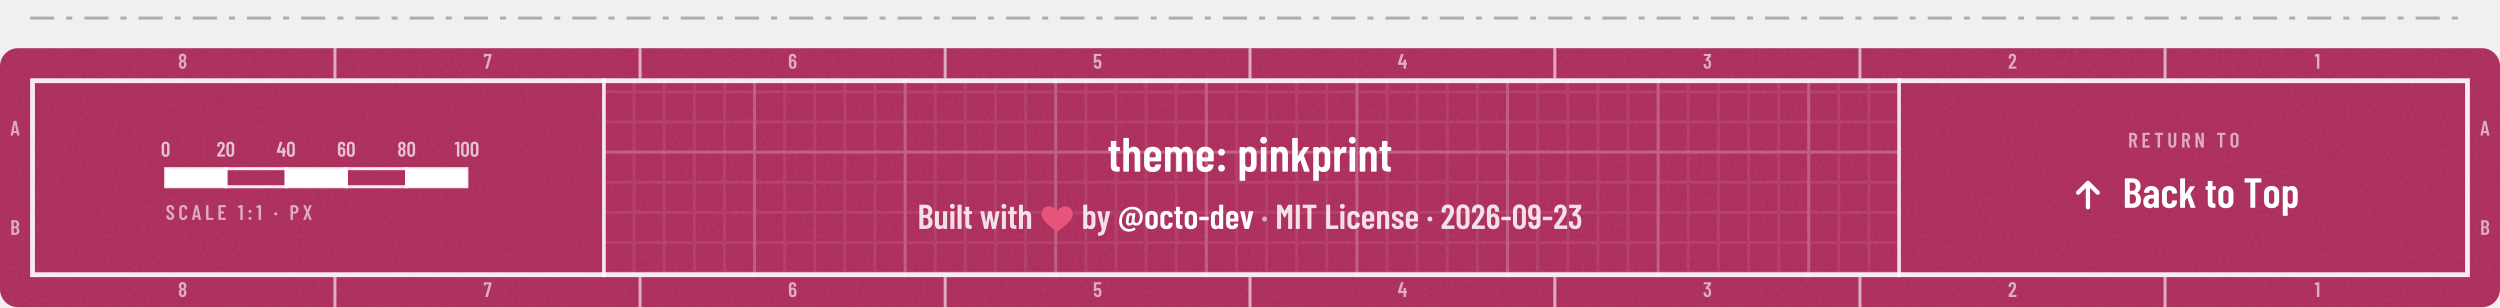
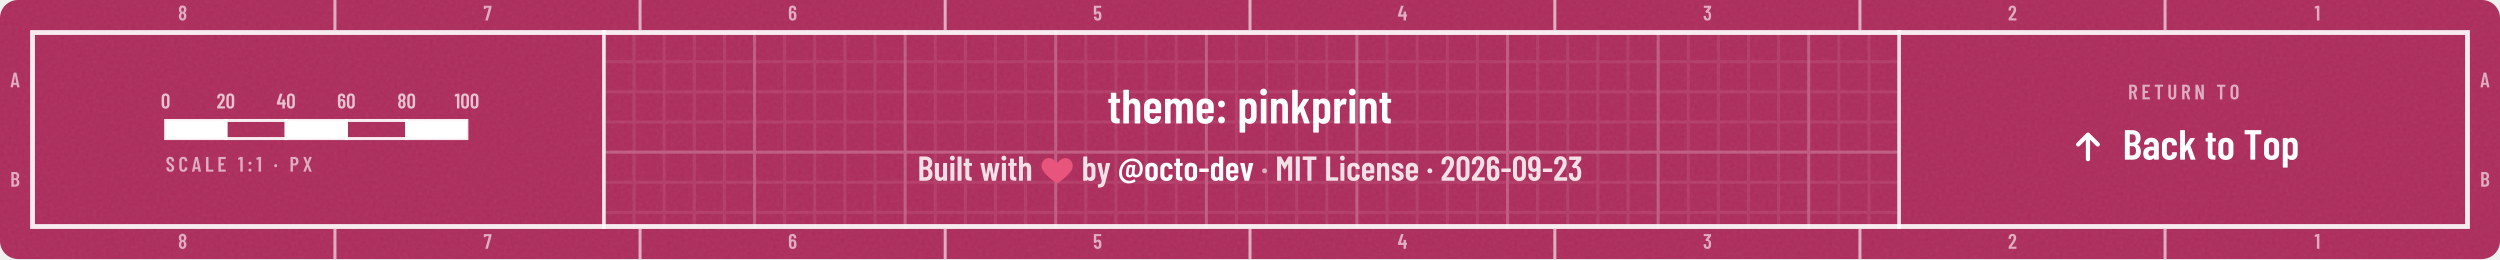
- <svg xmlns="http://www.w3.org/2000/svg" width="830" height="102" viewBox="0 0 830 102" role="img" aria-labelledby="t d">
+ <svg xmlns="http://www.w3.org/2000/svg" width="830" height="86" viewBox="0 0 830 86" role="img" aria-labelledby="t d">
  <defs>
    <clipPath id="kc1">
-       <rect x="0" y="16" width="830" height="86" rx="6" />
+       <rect x="0" y="0" width="830" height="86" rx="6" />
    </clipPath>
    <filter id="kn2" x="0" y="0" width="100%" height="100%">
      <feTurbulence type="fractalNoise" baseFrequency=".85" numOctaves="2" stitchTiles="stitch" />
      <feColorMatrix values="0 0 0 0 1 0 0 0 0 1 0 0 0 0 1 0 0 0 0.06 0" />
    </filter>
    <pattern id="kp3" width="10" height="10" patternUnits="userSpaceOnUse">
      <path d="M10 .5H.5V10" fill="none" stroke="#FFFFFF" stroke-opacity="0.075" />
    </pattern>
    <pattern id="kp4" width="50" height="50" patternUnits="userSpaceOnUse">
      <path d="M50 .5H.5V50" fill="none" stroke="#FFFFFF" stroke-opacity="0.16" />
    </pattern>
    <clipPath id="kc5">
-       <path clip-rule="evenodd" d="M10 26h810v66h-810zM10 26h190v66h-190zM630 26h190v66h-190z" />
+       <path clip-rule="evenodd" d="M10 10h810v66h-810zM10 10h190v66h-190zM630 10h190v66h-190z" />
    </clipPath>
    <path id="m45" d="M27 263V339Q27 344 30 348Q34 351 39 351H286Q291 351 294 348Q298 344 298 339V263Q298 258 294 254Q291 251 286 251H39Q34 251 30 254Q27 258 27 263Z" />
    <path id="m48" d="M38 183V517Q38 604 89 658Q140 711 224 711Q309 711 360 658Q412 604 412 517V183Q412 96 360 42Q309 -11 224 -11Q140 -11 89 42Q38 96 38 183ZM296 176V524Q296 563 276 586Q257 610 224 610Q192 610 173 586Q154 563 154 524V176Q154 137 173 114Q192 90 224 90Q257 90 276 114Q296 137 296 176Z" />
    <path id="m49" d="M122 700H218Q223 700 226 696Q230 693 230 688V12Q230 7 226 4Q223 0 218 0H126Q121 0 118 4Q114 7 114 12V576Q114 578 112 580Q111 582 109 581L27 565H24Q13 565 13 576L10 643Q10 653 18 657L107 697Q114 700 122 700Z" />
    <path id="m50" d="M173 100H392Q397 100 400 96Q404 93 404 88V12Q404 7 400 4Q397 0 392 0H43Q38 0 34 4Q31 7 31 12V92Q31 101 36 107L75 160Q114 212 152 266Q189 320 215 363Q273 459 273 522Q273 562 256 585Q238 608 209 608Q180 608 163 586Q146 563 147 526V487Q147 482 144 478Q140 475 135 475H41Q36 475 32 478Q29 482 29 487V530Q33 610 84 659Q134 708 214 708Q293 708 342 656Q390 605 390 521Q390 471 373 422Q356 373 319 317Q294 277 260 229Q225 181 214 166Q184 126 170 106Q168 104 169 102Q170 100 173 100Z" />
    <path id="m51" d="M387 218Q387 169 380 134Q368 66 326 29Q283 -8 210 -8Q134 -8 86 32Q38 73 32 143Q30 165 28 207Q28 219 40 219H132Q144 219 144 207Q146 173 148 156Q153 125 169 108Q185 92 210 92Q234 92 250 108Q266 123 271 152Q276 182 276 230Q276 281 269 315Q263 341 248 355Q233 369 210 369Q195 369 183 360Q177 356 174 356Q172 356 166 360L119 408Q115 412 115 417Q115 421 118 425L243 595Q245 597 244 599Q242 601 239 601H49Q44 601 40 604Q37 608 37 613V688Q37 693 40 696Q44 700 49 700H373Q378 700 382 696Q385 693 385 688V609Q385 602 380 594L266 438Q262 432 268 431Q309 426 338 392Q368 358 378 307Q387 267 387 218Z" />
    <path id="m52" d="M443 275V194Q443 189 440 186Q436 182 431 182H401Q396 182 396 177V12Q396 7 392 4Q389 0 384 0H292Q287 0 284 4Q280 7 280 12V177Q280 182 275 182H29Q24 182 20 186Q17 189 17 194V259Q17 268 19 274L158 690Q161 700 171 700H271Q277 700 280 696Q283 693 281 686L153 293Q152 287 157 287H275Q280 287 280 292V412Q280 417 284 420Q287 424 292 424H384Q389 424 392 420Q396 417 396 412V292Q396 287 401 287H431Q436 287 440 284Q443 280 443 275Z" />
    <path id="m53" d="M400 216Q400 175 396 146Q391 72 344 32Q297 -8 219 -8Q145 -8 99 30Q53 68 43 144L40 172Q40 184 52 184H144Q156 184 157 172Q157 166 159 154Q171 92 219 92Q244 92 260 108Q275 124 280 153Q284 178 284 217Q284 254 278 281Q273 307 258 322Q242 336 219 336Q171 336 157 290Q154 279 144 279H51Q46 279 42 282Q39 286 39 291V688Q39 693 42 696Q46 700 51 700H377Q382 700 386 696Q389 693 389 688V612Q389 607 386 604Q382 600 377 600H160Q155 600 155 595V400Q155 397 157 396Q159 396 161 398Q178 416 202 426Q227 437 254 437Q314 437 350 398Q387 360 394 290Q400 259 400 216Z" />
    <path id="m54" d="M401 216Q401 193 399 151Q394 75 346 34Q299 -8 221 -8Q147 -8 101 30Q55 69 46 144Q40 171 40 207L39 532Q39 613 88 660Q138 708 219 708Q295 708 343 660Q391 612 391 532V507Q391 502 388 498Q384 495 379 495H287Q282 495 278 498Q275 502 275 507V526Q275 560 258 582Q242 605 219 605Q191 605 174 583Q156 561 156 526V423Q156 420 158 419Q160 418 162 420Q191 447 234 447Q303 447 346 403Q389 359 396 286Q401 253 401 216ZM284 224Q284 250 279 295Q267 353 220 353Q196 353 180 338Q165 322 160 292Q156 257 156 224Q156 195 159 157Q164 125 180 108Q195 91 220 91Q245 91 260 109Q276 127 281 160Q284 196 284 224Z" />
    <path id="m55" d="M90 13 255 594Q257 600 251 600H116Q111 600 111 595V559Q111 554 108 550Q104 547 99 547H28Q23 547 20 550Q16 554 16 559L17 688Q17 693 20 696Q24 700 29 700H368Q373 700 376 696Q380 693 380 688V607Q380 603 378 593L211 10Q208 0 197 0H100Q87 0 90 13Z" />
    <path id="m56" d="M325 364Q358 345 375 306Q396 259 396 200Q396 147 380 107Q360 53 318 22Q275 -8 216 -8Q158 -8 116 22Q73 52 53 106Q38 148 38 200Q38 259 56 301Q71 341 109 363Q113 366 109 369Q76 390 58 427Q38 470 38 523Q38 581 58 620Q78 664 120 688Q161 712 216 712Q270 712 312 688Q353 665 374 621Q396 579 396 523Q396 471 376 429Q358 392 325 371Q319 367 325 364ZM159 559Q152 541 152 513Q152 483 162 456Q169 435 183 423Q197 411 216 411Q237 411 252 424Q266 436 273 459Q281 483 281 513Q281 547 271 568Q264 589 250 600Q236 612 216 612Q198 612 184 602Q171 591 164 573ZM281 206Q281 244 272 271Q266 295 252 308Q237 322 216 322Q195 322 180 308Q166 294 160 268Q152 242 152 208Q152 177 158 151Q163 123 178 108Q194 92 216 92Q239 92 255 108Q271 124 276 153Q281 180 281 206Z" />
    <path id="m57" d="M384 168Q384 87 334 40Q285 -8 204 -8Q128 -8 80 40Q32 88 32 168V193Q32 198 36 202Q39 205 44 205H136Q141 205 144 202Q148 198 148 193V174Q148 140 164 118Q181 95 204 95Q232 95 250 117Q267 139 267 174V276Q267 279 265 280Q263 281 261 279Q232 253 189 253Q120 253 77 297Q34 341 27 414Q22 447 22 484Q22 518 25 549Q29 625 76 666Q124 708 203 708Q276 708 322 670Q368 631 378 556Q383 526 383 493ZM267 476Q267 506 264 543Q253 609 204 609Q179 609 163 591Q147 573 142 540Q140 516 140 476Q140 439 145 405Q150 377 166 362Q181 347 204 347Q228 347 244 362Q259 378 263 408Q267 443 267 476Z" />
    <path id="m58" d="M57 404Q57 435 77 455Q97 475 128 475Q159 475 178 455Q198 435 198 404Q198 373 178 353Q158 333 128 333Q97 333 77 353Q57 373 57 404ZM57 73Q57 104 77 124Q97 144 128 144Q159 144 178 124Q198 104 198 73Q198 42 178 22Q158 2 128 2Q97 2 77 22Q57 42 57 73Z" />
    <path id="m64" d="M722 352Q722 327 719 301Q706 204 655 150Q604 95 529 95Q465 95 431 135Q427 138 424 134Q409 113 387 104Q365 94 343 94Q292 94 262 124Q233 154 233 201Q233 218 238 250L242 283Q244 307 250 347Q268 461 367 461Q380 461 394 456Q409 451 421 440Q428 435 428 442V444Q429 455 441 455H497Q509 455 508 442L484 258Q483 252 483 240Q483 206 499 188Q515 170 541 170Q577 170 602 206Q626 243 634 303Q637 326 637 346Q637 413 609 463Q581 513 530 540Q480 567 414 567Q342 567 279 530Q216 492 174 426Q132 359 122 275Q119 251 119 229Q119 156 149 104Q179 51 228 24Q277 -3 333 -3Q408 -3 468 39Q473 42 476 42Q482 42 485 36L511 -6Q513 -9 513 -14Q513 -19 508 -23Q472 -48 424 -63Q375 -78 319 -78Q239 -78 175 -42Q111 -5 74 62Q38 130 38 221Q38 253 42 280Q55 384 109 466Q163 549 246 595Q328 641 422 641Q510 641 578 605Q646 569 684 504Q722 438 722 352ZM400 212 403 233 404 243 414 326 416 343Q419 365 408 379Q398 393 379 393Q360 393 346 379Q332 365 329 343L326 322Q320 283 320 276L312 212Q311 188 321 174Q331 161 350 161Q369 161 382 175Q396 189 400 212Z" />
    <path id="m65" d="M325 11 306 116Q306 121 300 121H154Q148 121 148 116L129 11Q128 0 116 0H25Q11 0 14 13L162 689Q164 700 175 700H281Q292 700 294 689L442 13V9Q442 0 431 0H338Q326 0 325 11ZM171 212H282Q288 212 287 217L229 533Q228 536 226 536Q224 536 223 533L166 217Q165 212 171 212Z" />
    <path id="m66" d="M242 0H66Q61 0 58 4Q54 7 54 12V688Q54 693 58 696Q61 700 66 700H224Q319 700 373 652Q427 604 427 512Q427 409 354 365Q349 362 352 359Q391 334 413 292Q435 250 435 192Q435 100 382 50Q328 0 242 0ZM170 595V409Q170 404 175 404H226Q267 404 290 429Q313 454 313 500Q313 548 290 574Q267 600 226 600H175Q170 600 170 595ZM319 208Q319 260 296 290Q273 319 233 319H175Q170 319 170 314V106Q170 101 175 101H233Q273 101 296 129Q319 157 319 208Z" />
    <path id="m67" d="M42 180V521Q42 607 94 658Q145 708 230 708Q316 708 368 658Q420 607 420 521V509Q420 504 416 500Q413 496 408 496L315 492Q303 492 303 504V529Q303 564 283 586Q263 608 230 608Q198 608 178 586Q158 564 158 529V171Q158 136 178 114Q198 92 230 92Q263 92 283 114Q303 136 303 171V196Q303 201 306 204Q310 208 315 208L408 204Q413 204 416 200Q420 197 420 192V180Q420 95 368 44Q316 -8 230 -8Q145 -8 94 44Q42 95 42 180Z" />
    <path id="m69" d="M391 600H175Q170 600 170 595V406Q170 401 175 401H303Q308 401 312 398Q315 394 315 389V312Q315 307 312 304Q308 300 303 300H175Q170 300 170 295V105Q170 100 175 100H391Q396 100 400 96Q403 93 403 88V12Q403 7 400 4Q396 0 391 0H66Q61 0 58 4Q54 7 54 12V688Q54 693 58 696Q61 700 66 700H391Q396 700 400 696Q403 693 403 688V612Q403 607 400 604Q396 600 391 600Z" />
    <path id="m73" d="M54 12V688Q54 693 58 696Q61 700 66 700H158Q163 700 166 696Q170 693 170 688V12Q170 7 166 4Q163 0 158 0H66Q61 0 58 4Q54 7 54 12Z" />
    <path id="m76" d="M54 12V688Q54 693 58 696Q61 700 66 700H158Q163 700 166 696Q170 693 170 688V105Q170 100 175 100H391Q396 100 400 96Q403 93 403 88V12Q403 7 400 4Q396 0 391 0H66Q61 0 58 4Q54 7 54 12Z" />
    <path id="m77" d="M383 700H475Q480 700 484 696Q487 693 487 688V12Q487 7 484 4Q480 0 475 0H383Q378 0 374 4Q371 7 371 12V484Q371 488 369 488Q367 488 365 485L278 327Q273 319 269 319Q265 319 260 327L173 485Q171 488 169 488Q167 488 167 484V12Q167 7 164 4Q160 0 155 0H63Q58 0 54 4Q51 7 51 12V688Q51 693 54 696Q58 700 63 700H155Q165 700 170 692L267 521Q270 517 273 521L368 692Q373 700 383 700Z" />
    <path id="m78" d="M350 700H441Q446 700 450 696Q453 693 453 688V12Q453 7 450 4Q446 0 441 0H336Q326 0 323 10L174 434Q173 437 170 436Q168 436 168 433L169 12Q169 7 166 4Q162 0 157 0H66Q61 0 58 4Q54 7 54 12V688Q54 693 58 696Q61 700 66 700H169Q179 700 182 690L332 269Q333 266 336 266Q338 267 338 270V688Q338 693 342 696Q345 700 350 700Z" />
    <path id="m79" d="M42 182V518Q42 604 94 656Q147 708 233 708Q319 708 372 656Q425 604 425 518V182Q425 96 372 44Q319 -8 233 -8Q147 -8 94 44Q42 96 42 182ZM309 177V523Q309 561 288 584Q267 608 233 608Q199 608 178 584Q158 561 158 523V177Q158 139 178 116Q199 92 233 92Q267 92 288 116Q309 139 309 177Z" />
    <path id="m80" d="M432 495Q432 405 384 350Q337 295 259 295H174Q169 295 169 290V12Q169 7 166 4Q162 0 157 0H65Q60 0 56 4Q53 7 53 12V689Q53 694 56 698Q60 701 65 701H253Q306 701 346 675Q387 649 410 602Q432 555 432 495ZM316 492Q316 542 294 572Q271 601 234 601H174Q169 601 169 596V391Q169 386 174 386H234Q271 386 294 414Q316 443 316 492Z" />
    <path id="m82" d="M318 10 233 297Q231 301 228 301H175Q170 301 170 296V12Q170 7 166 4Q163 0 158 0H66Q61 0 58 4Q54 7 54 12V688Q54 693 58 696Q61 700 66 700H254Q307 700 348 674Q388 649 410 602Q433 556 433 496Q433 434 409 389Q385 344 342 321Q338 320 339 315L437 14Q438 12 438 9Q438 0 427 0H331Q321 0 318 10ZM170 595V396Q170 391 175 391H236Q272 391 294 419Q317 447 317 495Q317 543 294 572Q272 600 236 600H175Q170 600 170 595Z" />
    <path id="m83" d="M34 173V199Q34 204 38 208Q41 211 46 211H137Q142 211 146 208Q149 204 149 199V179Q149 140 168 116Q188 92 219 92Q250 92 270 114Q290 137 290 174Q290 200 279 219Q268 238 248 255Q228 272 184 304Q134 340 104 368Q73 396 52 436Q32 475 32 527Q32 610 82 659Q132 708 214 708Q297 708 348 656Q399 605 399 520V496Q399 491 396 488Q392 484 387 484H297Q292 484 288 488Q285 491 285 496V522Q285 561 266 584Q246 608 214 608Q184 608 165 586Q146 565 146 527Q146 491 166 466Q187 441 247 397Q308 352 339 324Q370 295 387 261Q404 227 404 180Q404 95 353 44Q302 -8 219 -8Q136 -8 85 42Q34 92 34 173Z" />
    <path id="m84" d="M425 688V612Q425 607 422 604Q418 600 413 600H286Q281 600 281 595V12Q281 7 278 4Q274 0 269 0H177Q172 0 168 4Q165 7 165 12V595Q165 600 160 600H40Q35 600 32 604Q28 607 28 612V688Q28 693 32 696Q35 700 40 700H413Q418 700 422 696Q425 693 425 688Z" />
    <path id="m85" d="M50 194V688Q50 693 54 696Q57 700 62 700H154Q159 700 162 696Q166 693 166 688V182Q166 142 186 117Q206 92 239 92Q272 92 292 117Q312 142 312 182V688Q312 693 316 696Q319 700 324 700H416Q421 700 424 696Q428 693 428 688V194Q428 103 376 48Q324 -8 239 -8Q153 -8 102 48Q50 103 50 194Z" />
    <path id="m88" d="M31 14 168 347Q169 350 168 353L31 686Q30 688 30 692Q30 700 40 700H135Q145 700 148 690L228 473Q229 470 231 470Q233 470 234 473L313 690Q316 700 326 700H420Q427 700 429 696Q431 692 429 686L292 353Q291 350 292 347L429 14Q430 12 430 8Q430 0 420 0H327Q316 0 313 10L234 226Q233 229 231 229Q229 229 228 226L148 10Q145 0 134 0H40Q33 0 31 4Q29 8 31 14Z" />
    <path id="m97" d="M397 352V12Q397 7 394 4Q390 0 385 0H293Q288 0 284 4Q281 7 281 12V31Q281 34 279 35Q277 36 275 33Q240 -8 173 -8Q116 -8 72 24Q29 57 29 143Q29 233 82 271Q134 309 224 309H276Q281 309 281 314V340Q281 376 263 398Q245 419 218 419Q197 419 183 406Q169 392 166 369Q165 357 153 357H56Q44 357 45 369Q50 437 98 478Q147 519 220 519Q299 519 348 473Q397 427 397 352ZM281 160V217Q281 222 276 222H224Q190 222 169 204Q148 185 148 150Q148 119 164 104Q180 88 205 88Q235 88 258 107Q281 126 281 160Z" />
    <path id="m98" d="M399 357V154Q399 80 362 36Q325 -8 258 -8Q204 -8 168 27Q166 29 164 28Q162 27 162 24V12Q162 7 158 4Q155 0 150 0H58Q53 0 50 4Q46 7 46 12V688Q46 693 50 696Q53 700 58 700H150Q155 700 158 696Q162 693 162 688V486Q162 483 164 482Q167 482 170 486Q189 503 212 511Q236 519 258 519Q324 519 362 476Q399 433 399 357ZM222 419Q198 419 182 404Q166 388 162 362V149Q166 123 182 108Q198 92 222 92Q250 92 267 112Q284 131 284 163V348Q284 380 267 400Q250 419 222 419Z" />
    <path id="m99" d="M38 155V357Q38 430 86 474Q133 519 215 519Q297 519 345 476Q393 432 393 365V351Q393 346 390 342Q386 339 381 339L289 335Q277 335 277 347V357Q277 382 260 400Q242 419 215 419Q188 419 171 399Q154 379 154 348V163Q154 132 171 112Q188 92 215 92Q242 92 260 110Q277 129 277 155V165Q277 170 280 174Q284 177 289 177L381 176Q386 176 390 172Q393 169 393 164V146Q393 77 345 34Q297 -8 215 -8Q133 -8 86 36Q38 80 38 155Z" />
    <path id="m100" d="M287 700H379Q384 700 388 696Q391 693 391 688V12Q391 7 388 4Q384 0 379 0H287Q282 0 278 4Q275 7 275 12V24Q275 27 273 28Q271 29 269 27Q233 -8 179 -8Q112 -8 75 36Q38 80 38 154V357Q38 433 76 476Q113 519 179 519Q202 519 226 510Q250 502 269 483Q271 481 273 482Q275 483 275 486V688Q275 693 278 696Q282 700 287 700ZM275 149V362Q271 388 255 404Q239 419 215 419Q187 419 170 400Q153 380 153 348V163Q153 131 170 112Q187 92 215 92Q239 92 255 108Q271 123 275 149Z" />
    <path id="m101" d="M380 213H159Q154 213 154 208V163Q154 132 171 112Q188 92 215 92Q238 92 254 106Q271 121 276 144Q279 154 289 154L378 150Q383 150 386 146Q390 143 389 137Q382 67 338 30Q294 -8 215 -8Q133 -8 86 36Q38 79 38 154V357Q38 430 86 474Q133 519 215 519Q297 519 344 474Q392 430 392 357V225Q392 220 388 216Q385 213 380 213ZM154 348V303Q154 298 159 298H272Q277 298 277 303V348Q277 380 260 400Q243 419 215 419Q188 419 171 399Q154 379 154 348Z" />
    <path id="m104" d="M397 352V12Q397 7 394 4Q390 0 385 0H293Q288 0 284 4Q281 7 281 12V343Q281 379 266 399Q251 419 223 419Q194 419 178 398Q162 377 162 340V12Q162 7 158 4Q155 0 150 0H58Q53 0 50 4Q46 7 46 12V688Q46 693 50 696Q53 700 58 700H150Q155 700 158 696Q162 693 162 688V479Q162 476 164 476Q167 475 170 479Q204 519 265 519Q330 519 364 476Q397 432 397 352Z" />
    <path id="m105" d="M36 652Q36 683 56 703Q76 723 107 723Q138 723 158 703Q177 683 177 652Q177 621 157 601Q137 581 107 581Q76 581 56 601Q36 621 36 652ZM50 12V499Q50 504 54 508Q57 511 62 511H154Q159 511 162 508Q166 504 166 499V12Q166 7 162 4Q159 0 154 0H62Q57 0 54 4Q50 7 50 12Z" />
    <path id="m107" d="M46 12V688Q46 693 50 696Q53 700 58 700H150Q155 700 158 696Q162 693 162 688V332Q162 328 164 328Q166 328 168 331L277 503Q281 511 291 511H387Q394 511 396 506Q398 502 394 496L290 339Q288 335 289 332L409 14Q410 12 410 9Q410 0 399 0H304Q294 0 291 10L217 236Q216 239 214 240Q212 240 211 237L164 167Q162 163 162 161V12Q162 7 158 4Q155 0 150 0H58Q53 0 50 4Q46 7 46 12Z" />
    <path id="m108" d="M42 12V688Q42 693 46 696Q49 700 54 700H146Q151 700 154 696Q158 693 158 688V12Q158 7 154 4Q151 0 146 0H54Q49 0 46 4Q42 7 42 12Z" />
    <path id="m109" d="M623 347V12Q623 7 620 4Q616 0 611 0H520Q515 0 512 4Q508 7 508 12V339Q508 377 493 398Q478 419 452 419Q424 419 408 398Q392 377 392 340V12Q392 7 388 4Q385 0 380 0H289Q284 0 280 4Q277 7 277 12V339Q277 377 262 398Q246 419 221 419Q193 419 177 398Q161 377 161 340V12Q161 7 158 4Q154 0 149 0H58Q53 0 50 4Q46 7 46 12V499Q46 504 50 508Q53 511 58 511H149Q154 511 158 508Q161 504 161 499V483Q161 480 163 479Q165 478 167 481Q187 501 212 510Q237 519 261 519Q335 519 370 456Q373 452 379 459Q399 491 430 505Q460 519 491 519Q556 519 590 474Q623 428 623 347Z" />
    <path id="m110" d="M397 352V12Q397 7 394 4Q390 0 385 0H293Q288 0 284 4Q281 7 281 12V343Q281 379 266 399Q251 419 223 419Q194 419 178 398Q162 377 162 340V12Q162 7 158 4Q155 0 150 0H58Q53 0 50 4Q46 7 46 12V499Q46 504 50 508Q53 511 58 511H150Q155 511 158 508Q162 504 162 499V479Q162 476 164 476Q167 475 170 479Q204 519 265 519Q330 519 364 476Q397 432 397 352Z" />
    <path id="m111" d="M38 155V356Q38 430 86 474Q134 519 216 519Q299 519 347 474Q395 430 395 356V155Q395 80 348 36Q300 -8 216 -8Q133 -8 86 36Q38 80 38 155ZM279 164V348Q279 379 262 399Q244 419 216 419Q188 419 171 400Q154 380 154 348V164Q154 132 171 112Q188 93 216 93Q244 93 262 112Q279 132 279 164Z" />
    <path id="m112" d="M403 357V155Q403 78 366 35Q329 -8 262 -8Q239 -8 215 0Q191 9 172 28Q170 30 168 29Q166 28 166 25V-177Q166 -182 162 -186Q159 -189 154 -189H62Q57 -189 54 -186Q50 -182 50 -177V499Q50 504 54 508Q57 511 62 511H154Q159 511 162 508Q166 504 166 499V487Q166 484 168 484Q171 483 174 487Q209 519 262 519Q329 519 366 476Q403 432 403 357ZM226 420Q199 420 182 400Q166 380 166 348V163Q166 131 182 112Q199 92 226 92Q254 92 271 112Q288 131 288 163V348Q288 380 271 400Q254 420 226 420Z" />
    <path id="m114" d="M297 507Q305 502 303 492L287 399Q286 387 273 392Q259 396 247 396Q235 396 225 393Q197 389 180 362Q162 334 162 296V13Q162 8 158 4Q155 1 150 1H58Q53 1 50 4Q46 8 46 13V499Q46 504 50 508Q53 511 58 511H150Q155 511 158 508Q162 504 162 499V453Q162 449 164 448Q166 448 167 452Q194 517 255 517Q282 517 297 507Z" />
    <path id="m115" d="M30 135V142Q30 147 34 150Q37 154 42 154H128Q133 154 136 150Q140 147 140 142V137Q140 113 158 97Q177 81 204 81Q230 81 245 96Q260 111 260 134Q260 154 247 168Q234 181 219 188Q204 195 165 211Q108 233 72 267Q35 301 35 368Q35 438 80 478Q124 517 200 517Q278 517 324 476Q369 434 369 364Q369 359 366 356Q362 352 357 352H273Q268 352 264 356Q261 359 261 364V370Q261 394 244 410Q228 426 203 426Q177 426 162 410Q146 393 146 370Q146 351 158 338Q170 325 185 318Q200 310 235 295Q277 278 306 262Q334 245 356 214Q377 184 377 139Q377 72 330 33Q283 -6 203 -6Q124 -6 77 32Q30 70 30 135Z" />
    <path id="m116" d="M248 429H186Q181 429 181 424V162Q181 127 194 114Q207 100 233 101H240Q245 101 248 98Q252 94 252 89V12Q252 7 248 4Q245 0 240 0H206Q138 0 104 25Q69 50 69 119V424Q69 429 64 429H29Q24 429 20 432Q17 436 17 441V499Q17 504 20 508Q24 511 29 511H64Q69 511 69 516V626Q69 631 72 634Q76 638 81 638H169Q174 638 178 634Q181 631 181 626V516Q181 511 186 511H248Q253 511 256 508Q260 504 260 499V441Q260 436 256 432Q253 429 248 429Z" />
    <path id="m117" d="M289 511H381Q386 511 390 508Q393 504 393 499V12Q393 7 390 4Q386 0 381 0H289Q284 0 280 4Q277 7 277 12V34Q277 37 275 38Q273 39 271 36Q242 -7 178 -7Q117 -7 80 30Q42 66 42 142V499Q42 504 46 508Q49 511 54 511H146Q151 511 154 508Q158 504 158 499V167Q158 92 216 92Q245 92 261 114Q277 135 277 172V499Q277 504 280 508Q284 511 289 511Z" />
    <path id="m118" d="M141 10 19 499V503Q19 512 30 512H132Q144 512 145 501L205 190Q206 187 208 187Q210 187 211 190L270 501Q271 512 283 512L385 510Q399 510 396 497L275 10Q272 0 261 0H155Q144 0 141 10Z" />
    <path id="m119" d="M126 11 19 499V503Q19 512 30 512H118Q130 512 131 501L183 190Q184 187 186 187Q188 187 189 190L244 501Q245 512 257 512H335Q347 512 348 501L404 189Q405 186 407 186Q409 186 410 189L463 501Q464 512 476 512L563 510Q576 510 573 497L466 11Q464 0 453 0H363Q351 0 350 11L297 303Q296 306 294 306Q292 306 291 303L239 11Q238 0 226 0H139Q128 0 126 11Z" />
    <path id="m121" d="M34 -187V-115Q34 -110 37 -106Q40 -103 44 -103Q77 -102 96 -94Q115 -87 126 -66Q138 -44 143 -3L142 3L16 499V503Q16 512 27 512H125Q137 512 138 501L199 170Q200 167 202 167Q204 167 205 170L264 501Q265 512 277 512L376 510Q390 510 387 497L253 -28Q234 -99 213 -134Q192 -169 154 -184Q116 -199 45 -199H40Q38 -199 36 -196Q34 -192 34 -187Z" />
    <path id="m183" d="M37 286Q37 317 57 337Q77 357 108 357Q139 357 158 337Q178 317 178 286Q178 255 158 235Q138 215 108 215Q77 215 57 235Q37 255 37 286Z" />
  </defs>
-   <rect y="16" width="830" height="86" rx="6" fill="#AB2B5A" />
-   <rect y="16" width="830" height="86" clip-path="url(#kc1)" filter="url(#kn2)" />
+   <rect y="0" width="830" height="86" rx="6" fill="#AB2B5A" />
+   <rect y="0" width="830" height="86" clip-path="url(#kc1)" filter="url(#kn2)" />
  <g clip-path="url(#kc5)">
-     <rect y="16" width="830" height="86" fill="url(#kp3)" />
-     <rect y="16" width="830" height="86" fill="url(#kp4)" />
-   </g>
-   <rect x="10.8" y="26.8" width="808.4" height="64.4" fill="none" stroke="#FFFFFF" stroke-opacity="0.9" stroke-width="1.6" />
-   <path d="M111.2 16V26M111.2 92V102M212.5 16V26M212.5 92V102M313.8 16V26M313.8 92V102M415 16V26M415 92V102M516.2 16V26M516.2 92V102M617.5 16V26M617.5 92V102M718.8 16V26M718.8 92V102" stroke="#FFFFFF" stroke-opacity="0.6" />
+     <rect y="0" width="830" height="86" fill="url(#kp3)" />
+     <rect y="0" width="830" height="86" fill="url(#kp4)" />
+   </g>
+   <rect x="10.8" y="10.8" width="808.4" height="64.4" fill="none" stroke="#FFFFFF" stroke-opacity="0.9" stroke-width="1.6" />
+   <path d="M111.2 0V10M111.2 76V86M212.5 0V10M212.5 76V86M313.8 0V10M313.8 76V86M415 0V10M415 76V86M516.2 0V10M516.2 76V86M617.5 0V10M617.5 76V86M718.8 0V10M718.8 76V86" stroke="#FFFFFF" stroke-opacity="0.6" />
  <g transform="scale(0.007 -0.007)" fill="#FFFFFF" fill-opacity="0.6">
-     <use href="#m56" x="8444" y="-3257" />
-     <use href="#m56" x="8444" y="-14086" />
-     <use href="#m55" x="22929" y="-3257" />
-     <use href="#m55" x="22929" y="-14086" />
-     <use href="#m54" x="37375" y="-3257" />
-     <use href="#m54" x="37375" y="-14086" />
-     <use href="#m53" x="51840" y="-3257" />
-     <use href="#m53" x="51840" y="-14086" />
-     <use href="#m52" x="66288" y="-3257" />
-     <use href="#m52" x="66288" y="-14086" />
-     <use href="#m51" x="80769" y="-3257" />
-     <use href="#m51" x="80769" y="-14086" />
-     <use href="#m50" x="95234" y="-3257" />
-     <use href="#m50" x="95234" y="-14086" />
-     <use href="#m49" x="109774" y="-3257" />
-     <use href="#m49" x="109774" y="-14086" />
-     <use href="#m65" x="486" y="-6429" />
-     <use href="#m65" x="117629" y="-6429" />
-     <use href="#m66" x="483" y="-11143" />
-     <use href="#m66" x="117626" y="-11143" />
-   </g>
-   <path d="M10 6H820" stroke="#7A8390" stroke-opacity=".6" stroke-dasharray="8 4 2 4" />
-   <path d="M200.5 26V92M630.5 26V92" stroke="#FFFFFF" stroke-opacity="0.85" stroke-width="1.2" />
-   <rect x="55" y="56" width="20" height="6" fill="#FFFFFF" stroke="#FFFFFF" stroke-opacity="0.9" />
-   <rect x="75" y="56" width="20" height="6" fill="none" stroke="#FFFFFF" stroke-opacity="0.9" />
-   <rect x="95" y="56" width="20" height="6" fill="#FFFFFF" stroke="#FFFFFF" stroke-opacity="0.9" />
-   <rect x="115" y="56" width="20" height="6" fill="none" stroke="#FFFFFF" stroke-opacity="0.9" />
-   <rect x="135" y="56" width="20" height="6" fill="#FFFFFF" stroke="#FFFFFF" stroke-opacity="0.9" />
-   <g transform="translate(53.4 52) scale(0.007 -0.007)" fill="#FFFFFF" fill-opacity="0.7">
+     <use href="#m56" x="8444" y="-971" />
+     <use href="#m56" x="8444" y="-11800" />
+     <use href="#m55" x="22929" y="-971" />
+     <use href="#m55" x="22929" y="-11800" />
+     <use href="#m54" x="37375" y="-971" />
+     <use href="#m54" x="37375" y="-11800" />
+     <use href="#m53" x="51840" y="-971" />
+     <use href="#m53" x="51840" y="-11800" />
+     <use href="#m52" x="66288" y="-971" />
+     <use href="#m52" x="66288" y="-11800" />
+     <use href="#m51" x="80769" y="-971" />
+     <use href="#m51" x="80769" y="-11800" />
+     <use href="#m50" x="95234" y="-971" />
+     <use href="#m50" x="95234" y="-11800" />
+     <use href="#m49" x="109774" y="-971" />
+     <use href="#m49" x="109774" y="-11800" />
+     <use href="#m65" x="486" y="-4143" />
+     <use href="#m65" x="117629" y="-4143" />
+     <use href="#m66" x="483" y="-8857" />
+     <use href="#m66" x="117626" y="-8857" />
+   </g>
+   <path d="M200.5 10V76M630.5 10V76" stroke="#FFFFFF" stroke-opacity="0.85" stroke-width="1.2" />
+   <rect x="55" y="40" width="20" height="6" fill="#FFFFFF" stroke="#FFFFFF" stroke-opacity="0.9" />
+   <rect x="75" y="40" width="20" height="6" fill="none" stroke="#FFFFFF" stroke-opacity="0.9" />
+   <rect x="95" y="40" width="20" height="6" fill="#FFFFFF" stroke="#FFFFFF" stroke-opacity="0.9" />
+   <rect x="115" y="40" width="20" height="6" fill="none" stroke="#FFFFFF" stroke-opacity="0.9" />
+   <rect x="135" y="40" width="20" height="6" fill="#FFFFFF" stroke="#FFFFFF" stroke-opacity="0.9" />
+   <g transform="translate(53.4 36) scale(0.007 -0.007)" fill="#FFFFFF" fill-opacity="0.7">
    <use href="#m48" x="0" />
  </g>
-   <g transform="translate(71.9 52) scale(0.007 -0.007)" fill="#FFFFFF" fill-opacity="0.7">
+   <g transform="translate(71.9 36) scale(0.007 -0.007)" fill="#FFFFFF" fill-opacity="0.7">
    <use href="#m50" x="0" />
    <use href="#m48" x="425" />
  </g>
-   <g transform="translate(91.8 52) scale(0.007 -0.007)" fill="#FFFFFF" fill-opacity="0.7">
+   <g transform="translate(91.8 36) scale(0.007 -0.007)" fill="#FFFFFF" fill-opacity="0.7">
    <use href="#m52" x="0" />
    <use href="#m48" x="459" />
  </g>
-   <g transform="translate(111.9 52) scale(0.007 -0.007)" fill="#FFFFFF" fill-opacity="0.7">
+   <g transform="translate(111.9 36) scale(0.007 -0.007)" fill="#FFFFFF" fill-opacity="0.7">
    <use href="#m54" x="0" />
    <use href="#m48" x="429" />
  </g>
-   <g transform="translate(131.9 52) scale(0.007 -0.007)" fill="#FFFFFF" fill-opacity="0.7">
+   <g transform="translate(131.9 36) scale(0.007 -0.007)" fill="#FFFFFF" fill-opacity="0.7">
    <use href="#m56" x="0" />
    <use href="#m48" x="434" />
  </g>
-   <g transform="translate(150.9 52) scale(0.007 -0.007)" fill="#FFFFFF" fill-opacity="0.7">
+   <g transform="translate(150.9 36) scale(0.007 -0.007)" fill="#FFFFFF" fill-opacity="0.7">
    <use href="#m49" x="0" />
    <use href="#m48" x="274" />
    <use href="#m48" x="724" />
  </g>
-   <g transform="translate(55 73) scale(0.007 -0.007)" fill="#FFFFFF" fill-opacity="0.6">
+   <g transform="translate(55 57) scale(0.007 -0.007)" fill="#FFFFFF" fill-opacity="0.6">
    <use href="#m83" x="0" />
    <use href="#m67" x="605" />
    <use href="#m65" x="1234" />
    <use href="#m76" x="1861" />
    <use href="#m69" x="2448" />
    <use href="#m49" x="3426" />
    <use href="#m58" x="3871" />
    <use href="#m49" x="4294" />
    <use href="#m183" x="5111" />
    <use href="#m80" x="5869" />
    <use href="#m88" x="6498" />
  </g>
-   <g transform="translate(367.7 57) scale(0.016 -0.016)" fill="#FFFFFF">
+   <g transform="translate(367.7 41) scale(0.016 -0.016)" fill="#FFFFFF">
    <use href="#m116" x="0" />
    <use href="#m104" x="282" />
    <use href="#m101" x="721" />
    <use href="#m109" x="1147" />
    <use href="#m101" x="1812" />
    <use href="#m58" x="2238" />
    <use href="#m112" x="2690" />
    <use href="#m105" x="3131" />
    <use href="#m110" x="3346" />
    <use href="#m107" x="3785" />
    <use href="#m112" x="4218" />
    <use href="#m114" x="4659" />
    <use href="#m105" x="4972" />
    <use href="#m110" x="5187" />
    <use href="#m116" x="5626" />
  </g>
-   <g transform="translate(304.6 76) scale(0.0115 -0.0115)" fill="#FFFFFF" fill-opacity="0.85">
+   <g transform="translate(304.6 60) scale(0.0115 -0.0115)" fill="#FFFFFF" fill-opacity="0.85">
    <use href="#m66" x="0" />
    <use href="#m117" x="462" />
    <use href="#m105" x="900" />
    <use href="#m108" x="1115" />
    <use href="#m116" x="1314" />
    <use href="#m119" x="1796" />
    <use href="#m105" x="2388" />
    <use href="#m116" x="2603" />
    <use href="#m104" x="2885" />
  </g>
-   <g transform="translate(345.1 66.8) scale(0.4888)" fill="#E7557C" stroke="#E7557C" stroke-width="1.2" stroke-linejoin="round">
+   <g transform="translate(345.1 50.8) scale(0.4888)" fill="#E7557C" stroke="#E7557C" stroke-width="1.2" stroke-linejoin="round">
    <path d="M12 20s-7-4.5-9.5-9C1 8 3 4 6.5 4 9 4 12 7.5 12 7.5S15 4 17.5 4C21 4 23 8 21.5 11c-2.5 4.5-9.5 9-9.5 9z" />
  </g>
-   <g transform="translate(359.1 76) scale(0.0115 -0.0115)" fill="#FFFFFF" fill-opacity="0.85">
+   <g transform="translate(359.1 60) scale(0.0115 -0.0115)" fill="#FFFFFF" fill-opacity="0.85">
    <use href="#m98" x="0" />
    <use href="#m121" x="437" />
  </g>
-   <g transform="translate(371.1 76) scale(0.0115 -0.0115)" fill="#FFFFFF">
+   <g transform="translate(371.1 60) scale(0.0115 -0.0115)" fill="#FFFFFF">
    <use href="#m64" x="0" />
    <use href="#m111" x="759" />
    <use href="#m99" x="1191" />
    <use href="#m116" x="1613" />
    <use href="#m111" x="1895" />
    <use href="#m45" x="2327" />
    <use href="#m100" x="2652" />
    <use href="#m101" x="3089" />
    <use href="#m118" x="3515" />
  </g>
-   <g transform="translate(418.6 76) scale(0.0115 -0.0115)" fill="#FFFFFF" fill-opacity="0.6">
+   <g transform="translate(418.6 60) scale(0.0115 -0.0115)" fill="#FFFFFF" fill-opacity="0.6">
    <use href="#m183" x="0" />
  </g>
-   <g transform="translate(423.4 76) scale(0.0115 -0.0115)" fill="#FFFFFF" fill-opacity="0.85">
+   <g transform="translate(423.4 60) scale(0.0115 -0.0115)" fill="#FFFFFF" fill-opacity="0.85">
    <use href="#m77" x="0" />
    <use href="#m73" x="538" />
    <use href="#m84" x="762" />
    <use href="#m76" x="1414" />
    <use href="#m105" x="1829" />
    <use href="#m99" x="2044" />
    <use href="#m101" x="2466" />
    <use href="#m110" x="2892" />
    <use href="#m115" x="3331" />
    <use href="#m101" x="3729" />
    <use href="#m183" x="4355" />
    <use href="#m50" x="4770" />
    <use href="#m48" x="5195" />
    <use href="#m50" x="5645" />
    <use href="#m54" x="6070" />
    <use href="#m45" x="6499" />
    <use href="#m48" x="6824" />
    <use href="#m57" x="7274" />
    <use href="#m45" x="7697" />
    <use href="#m50" x="8022" />
    <use href="#m51" x="8447" />
  </g>
-   <g transform="translate(706.5 49) scale(0.007 -0.007)" fill="#FFFFFF" fill-opacity="0.6">
+   <g transform="translate(706.5 33) scale(0.007 -0.007)" fill="#FFFFFF" fill-opacity="0.6">
    <use href="#m82" x="0" />
    <use href="#m69" x="632" />
    <use href="#m84" x="1239" />
    <use href="#m85" x="1862" />
    <use href="#m82" x="2512" />
    <use href="#m78" x="3144" />
    <use href="#m84" x="4194" />
    <use href="#m79" x="4817" />
  </g>
-   <g transform="rotate(-90 693.2 64.5)">
-     <g transform="translate(686.7 58) scale(0.5417)" fill="none" stroke="#FFFFFF" stroke-width="2.6" stroke-linecap="round" stroke-linejoin="round">
+   <g transform="rotate(-90 693.2 48.5)">
+     <g transform="translate(686.7 42) scale(0.5417)" fill="none" stroke="#FFFFFF" stroke-width="2.6" stroke-linecap="round" stroke-linejoin="round">
      <path d="M4 12h15M13 6l6 6-6 6" />
    </g>
  </g>
-   <g transform="translate(704.7 69) scale(0.014 -0.014)" fill="#FFFFFF">
+   <g transform="translate(704.7 53) scale(0.014 -0.014)" fill="#FFFFFF">
    <use href="#m66" x="0" />
    <use href="#m97" x="462" />
    <use href="#m99" x="896" />
    <use href="#m107" x="1318" />
    <use href="#m116" x="1951" />
    <use href="#m111" x="2233" />
    <use href="#m84" x="2865" />
    <use href="#m111" x="3317" />
    <use href="#m112" x="3749" />
  </g>
</svg>
